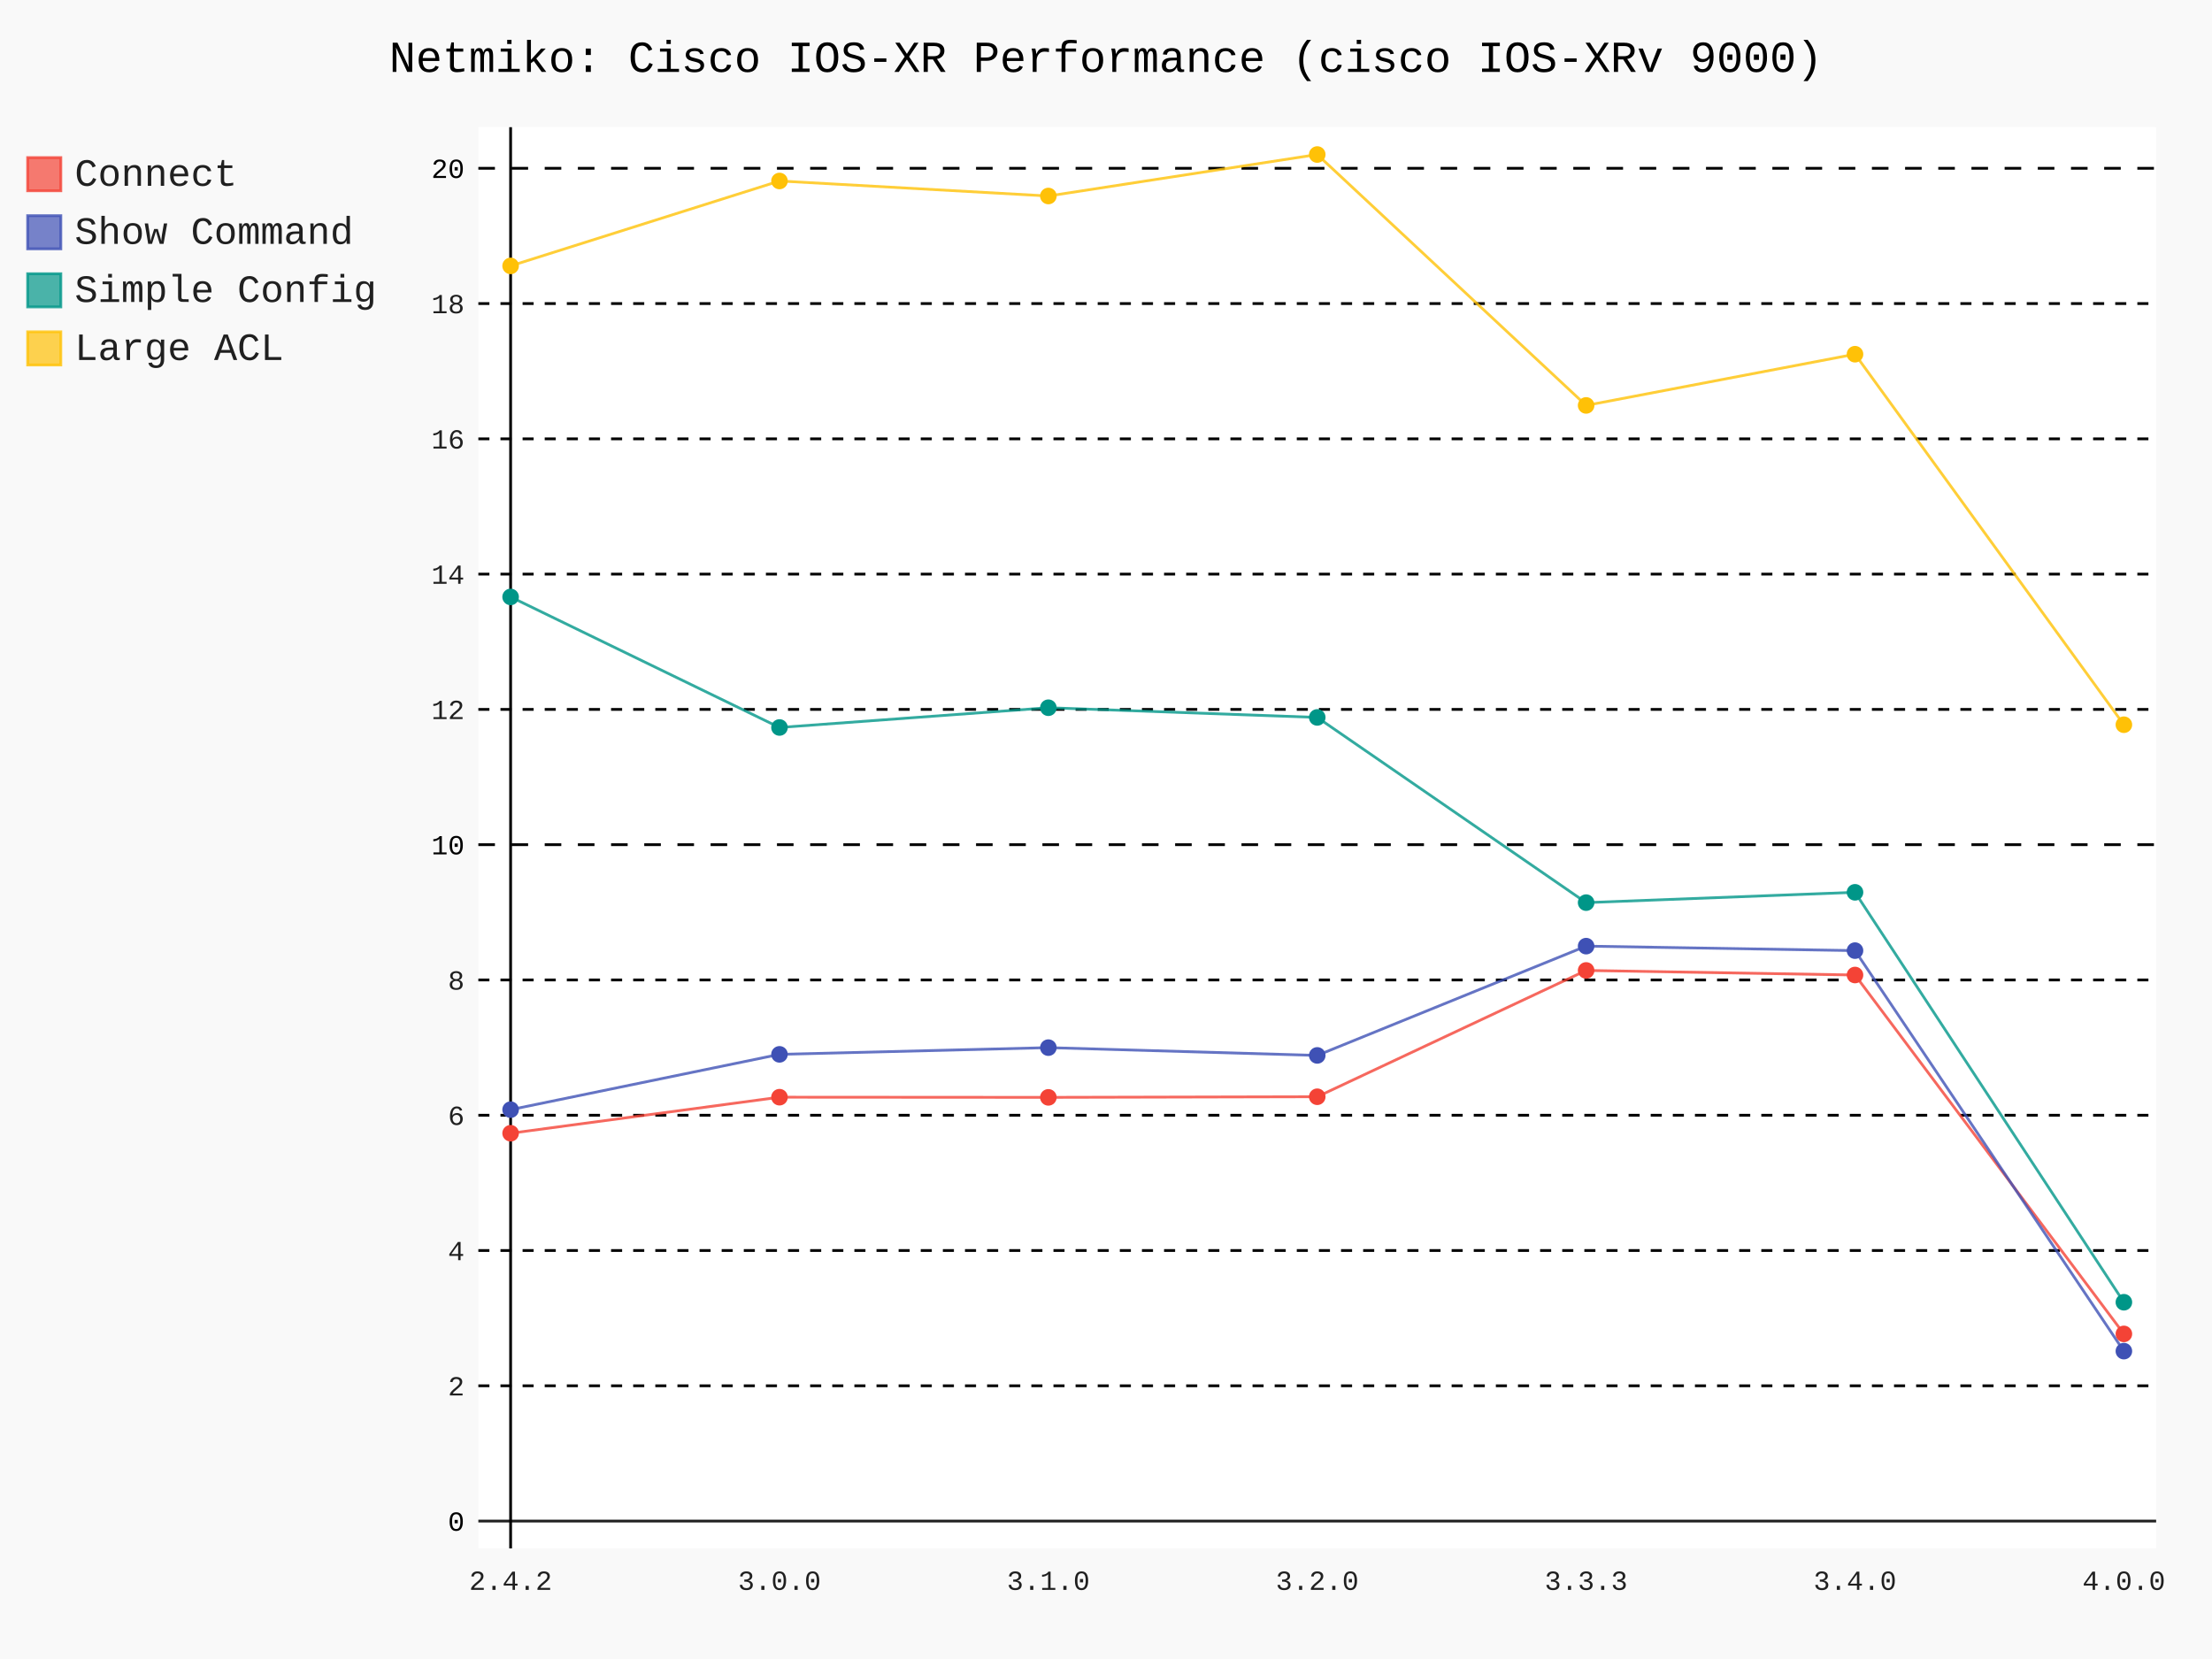
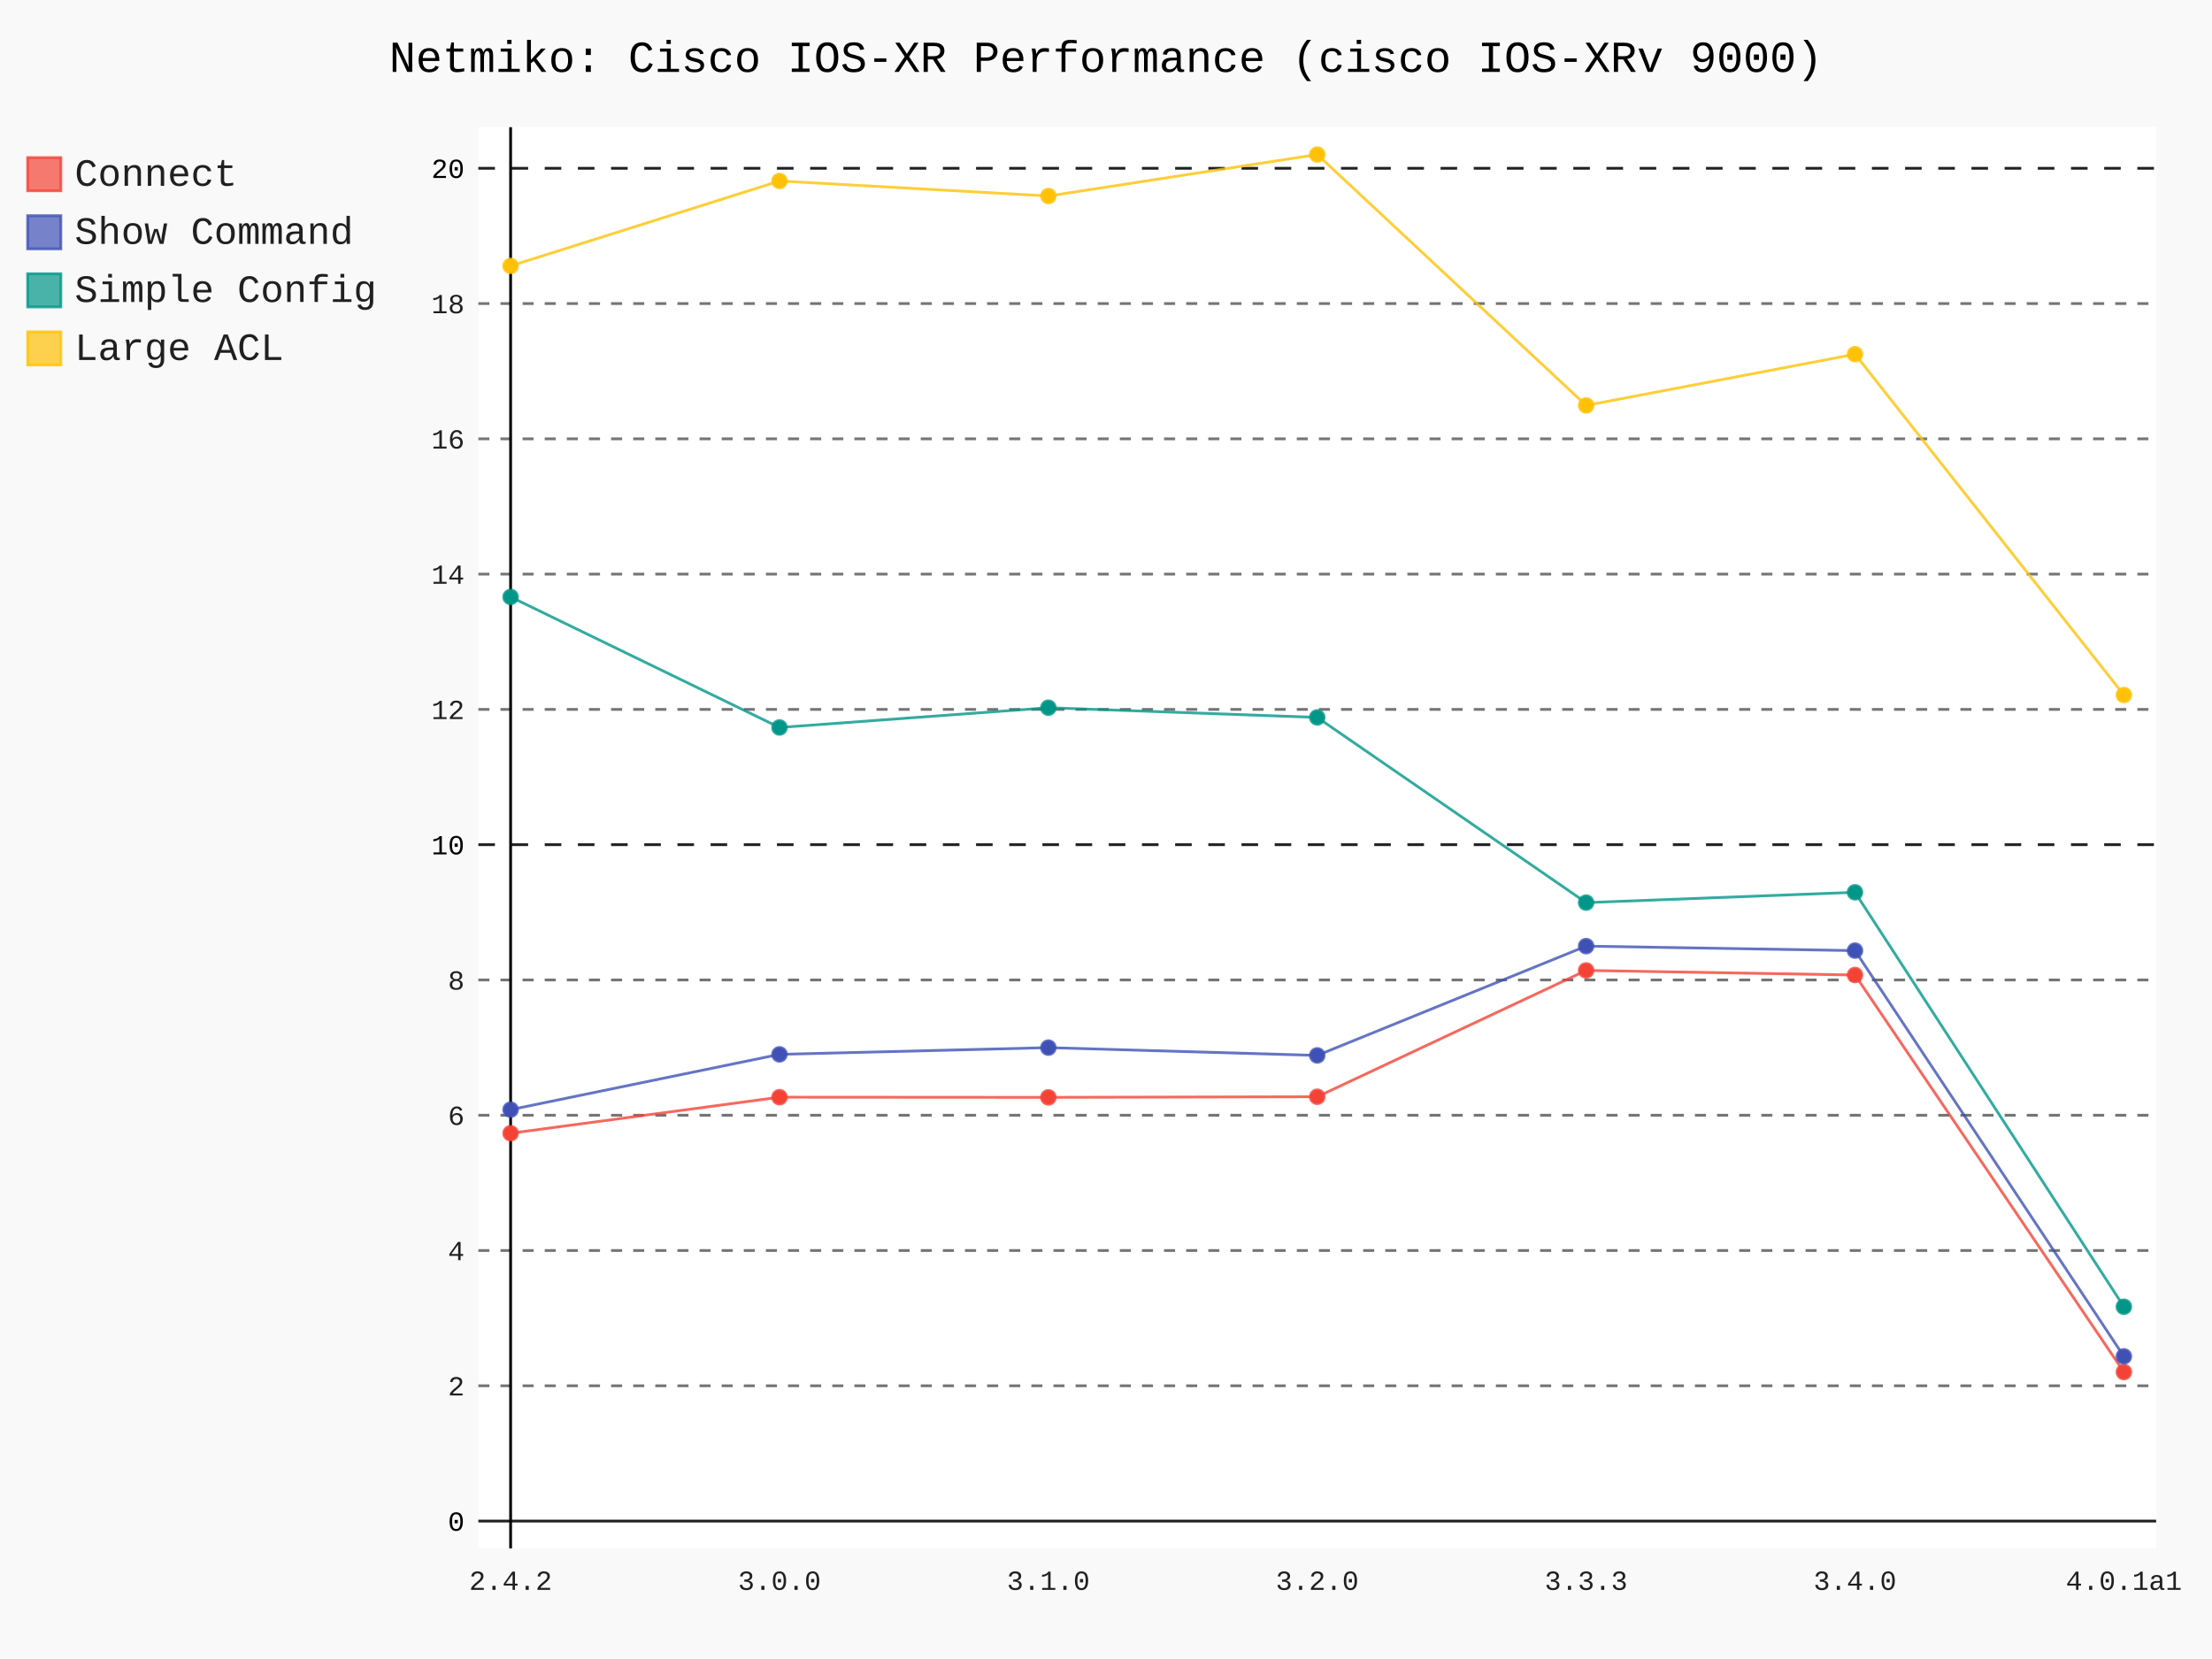
- <svg xmlns="http://www.w3.org/2000/svg" id="chart-f4ec8036-591b-41c9-a691-922e4bdc94ec" class="pygal-chart" viewBox="0 0 800 600">
+ <svg xmlns="http://www.w3.org/2000/svg" id="chart-7b75a26e-7cea-46dd-8576-b58d58ff7f58" class="pygal-chart" viewBox="0 0 800 600">
  <defs>
-     <style type="text/css">#chart-f4ec8036-591b-41c9-a691-922e4bdc94ec{-webkit-user-select:none;-webkit-font-smoothing:antialiased;font-family:Consolas,"Liberation Mono",Menlo,Courier,monospace}#chart-f4ec8036-591b-41c9-a691-922e4bdc94ec .title{font-family:Consolas,"Liberation Mono",Menlo,Courier,monospace;font-size:16px}#chart-f4ec8036-591b-41c9-a691-922e4bdc94ec .legends .legend text{font-family:Consolas,"Liberation Mono",Menlo,Courier,monospace;font-size:14px}#chart-f4ec8036-591b-41c9-a691-922e4bdc94ec .axis text{font-family:Consolas,"Liberation Mono",Menlo,Courier,monospace;font-size:10px}#chart-f4ec8036-591b-41c9-a691-922e4bdc94ec .axis text.major{font-family:Consolas,"Liberation Mono",Menlo,Courier,monospace;font-size:10px}#chart-f4ec8036-591b-41c9-a691-922e4bdc94ec .text-overlay text.value{font-family:Consolas,"Liberation Mono",Menlo,Courier,monospace;font-size:16px}#chart-f4ec8036-591b-41c9-a691-922e4bdc94ec .text-overlay text.label{font-family:Consolas,"Liberation Mono",Menlo,Courier,monospace;font-size:10px}#chart-f4ec8036-591b-41c9-a691-922e4bdc94ec .tooltip{font-family:Consolas,"Liberation Mono",Menlo,Courier,monospace;font-size:14px}#chart-f4ec8036-591b-41c9-a691-922e4bdc94ec text.no_data{font-family:Consolas,"Liberation Mono",Menlo,Courier,monospace;font-size:64px}
- #chart-f4ec8036-591b-41c9-a691-922e4bdc94ec{background-color:rgba(249,249,249,1)}#chart-f4ec8036-591b-41c9-a691-922e4bdc94ec path,#chart-f4ec8036-591b-41c9-a691-922e4bdc94ec line,#chart-f4ec8036-591b-41c9-a691-922e4bdc94ec rect,#chart-f4ec8036-591b-41c9-a691-922e4bdc94ec circle{-webkit-transition:150ms;-moz-transition:150ms;transition:150ms}#chart-f4ec8036-591b-41c9-a691-922e4bdc94ec .graph &gt; .background{fill:rgba(249,249,249,1)}#chart-f4ec8036-591b-41c9-a691-922e4bdc94ec .plot &gt; .background{fill:rgba(255,255,255,1)}#chart-f4ec8036-591b-41c9-a691-922e4bdc94ec .graph{fill:rgba(0,0,0,.87)}#chart-f4ec8036-591b-41c9-a691-922e4bdc94ec text.no_data{fill:rgba(0,0,0,1)}#chart-f4ec8036-591b-41c9-a691-922e4bdc94ec .title{fill:rgba(0,0,0,1)}#chart-f4ec8036-591b-41c9-a691-922e4bdc94ec .legends .legend text{fill:rgba(0,0,0,.87)}#chart-f4ec8036-591b-41c9-a691-922e4bdc94ec .legends .legend:hover text{fill:rgba(0,0,0,1)}#chart-f4ec8036-591b-41c9-a691-922e4bdc94ec .axis .line{stroke:rgba(0,0,0,1)}#chart-f4ec8036-591b-41c9-a691-922e4bdc94ec .axis .guide.line{stroke:rgba(0,0,0,.54)}#chart-f4ec8036-591b-41c9-a691-922e4bdc94ec .axis .major.line{stroke:rgba(0,0,0,.87)}#chart-f4ec8036-591b-41c9-a691-922e4bdc94ec .axis text.major{fill:rgba(0,0,0,1)}#chart-f4ec8036-591b-41c9-a691-922e4bdc94ec .axis.y .guides:hover .guide.line,#chart-f4ec8036-591b-41c9-a691-922e4bdc94ec .line-graph .axis.x .guides:hover .guide.line,#chart-f4ec8036-591b-41c9-a691-922e4bdc94ec .stackedline-graph .axis.x .guides:hover .guide.line,#chart-f4ec8036-591b-41c9-a691-922e4bdc94ec .xy-graph .axis.x .guides:hover .guide.line{stroke:rgba(0,0,0,1)}#chart-f4ec8036-591b-41c9-a691-922e4bdc94ec .axis .guides:hover text{fill:rgba(0,0,0,1)}#chart-f4ec8036-591b-41c9-a691-922e4bdc94ec .reactive{fill-opacity:.7;stroke-opacity:.8;stroke-width:1}#chart-f4ec8036-591b-41c9-a691-922e4bdc94ec .ci{stroke:rgba(0,0,0,.87)}#chart-f4ec8036-591b-41c9-a691-922e4bdc94ec .reactive.active,#chart-f4ec8036-591b-41c9-a691-922e4bdc94ec .active .reactive{fill-opacity:.8;stroke-opacity:.9;stroke-width:4}#chart-f4ec8036-591b-41c9-a691-922e4bdc94ec .ci .reactive.active{stroke-width:1.5}#chart-f4ec8036-591b-41c9-a691-922e4bdc94ec .series text{fill:rgba(0,0,0,1)}#chart-f4ec8036-591b-41c9-a691-922e4bdc94ec .tooltip rect{fill:rgba(255,255,255,1);stroke:rgba(0,0,0,1);-webkit-transition:opacity 150ms;-moz-transition:opacity 150ms;transition:opacity 150ms}#chart-f4ec8036-591b-41c9-a691-922e4bdc94ec .tooltip .label{fill:rgba(0,0,0,.87)}#chart-f4ec8036-591b-41c9-a691-922e4bdc94ec .tooltip .label{fill:rgba(0,0,0,.87)}#chart-f4ec8036-591b-41c9-a691-922e4bdc94ec .tooltip .legend{font-size:.8em;fill:rgba(0,0,0,.54)}#chart-f4ec8036-591b-41c9-a691-922e4bdc94ec .tooltip .x_label{font-size:.6em;fill:rgba(0,0,0,1)}#chart-f4ec8036-591b-41c9-a691-922e4bdc94ec .tooltip .xlink{font-size:.5em;text-decoration:underline}#chart-f4ec8036-591b-41c9-a691-922e4bdc94ec .tooltip .value{font-size:1.5em}#chart-f4ec8036-591b-41c9-a691-922e4bdc94ec .bound{font-size:.5em}#chart-f4ec8036-591b-41c9-a691-922e4bdc94ec .max-value{font-size:.75em;fill:rgba(0,0,0,.54)}#chart-f4ec8036-591b-41c9-a691-922e4bdc94ec .map-element{fill:rgba(255,255,255,1);stroke:rgba(0,0,0,.54) !important}#chart-f4ec8036-591b-41c9-a691-922e4bdc94ec .map-element .reactive{fill-opacity:inherit;stroke-opacity:inherit}#chart-f4ec8036-591b-41c9-a691-922e4bdc94ec .color-0,#chart-f4ec8036-591b-41c9-a691-922e4bdc94ec .color-0 a:visited{stroke:#F44336;fill:#F44336}#chart-f4ec8036-591b-41c9-a691-922e4bdc94ec .color-1,#chart-f4ec8036-591b-41c9-a691-922e4bdc94ec .color-1 a:visited{stroke:#3F51B5;fill:#3F51B5}#chart-f4ec8036-591b-41c9-a691-922e4bdc94ec .color-2,#chart-f4ec8036-591b-41c9-a691-922e4bdc94ec .color-2 a:visited{stroke:#009688;fill:#009688}#chart-f4ec8036-591b-41c9-a691-922e4bdc94ec .color-3,#chart-f4ec8036-591b-41c9-a691-922e4bdc94ec .color-3 a:visited{stroke:#FFC107;fill:#FFC107}#chart-f4ec8036-591b-41c9-a691-922e4bdc94ec .text-overlay .color-0 text{fill:black}#chart-f4ec8036-591b-41c9-a691-922e4bdc94ec .text-overlay .color-1 text{fill:black}#chart-f4ec8036-591b-41c9-a691-922e4bdc94ec .text-overlay .color-2 text{fill:black}#chart-f4ec8036-591b-41c9-a691-922e4bdc94ec .text-overlay .color-3 text{fill:black}
- #chart-f4ec8036-591b-41c9-a691-922e4bdc94ec text.no_data{text-anchor:middle}#chart-f4ec8036-591b-41c9-a691-922e4bdc94ec .guide.line{fill:none}#chart-f4ec8036-591b-41c9-a691-922e4bdc94ec .centered{text-anchor:middle}#chart-f4ec8036-591b-41c9-a691-922e4bdc94ec .title{text-anchor:middle}#chart-f4ec8036-591b-41c9-a691-922e4bdc94ec .legends .legend text{fill-opacity:1}#chart-f4ec8036-591b-41c9-a691-922e4bdc94ec .axis.x text{text-anchor:middle}#chart-f4ec8036-591b-41c9-a691-922e4bdc94ec .axis.x:not(.web) text[transform]{text-anchor:start}#chart-f4ec8036-591b-41c9-a691-922e4bdc94ec .axis.x:not(.web) text[transform].backwards{text-anchor:end}#chart-f4ec8036-591b-41c9-a691-922e4bdc94ec .axis.y text{text-anchor:end}#chart-f4ec8036-591b-41c9-a691-922e4bdc94ec .axis.y text[transform].backwards{text-anchor:start}#chart-f4ec8036-591b-41c9-a691-922e4bdc94ec .axis.y2 text{text-anchor:start}#chart-f4ec8036-591b-41c9-a691-922e4bdc94ec .axis.y2 text[transform].backwards{text-anchor:end}#chart-f4ec8036-591b-41c9-a691-922e4bdc94ec .axis .guide.line{stroke-dasharray:4,4;stroke:black}#chart-f4ec8036-591b-41c9-a691-922e4bdc94ec .axis .major.guide.line{stroke-dasharray:6,6;stroke:black}#chart-f4ec8036-591b-41c9-a691-922e4bdc94ec .horizontal .axis.y .guide.line,#chart-f4ec8036-591b-41c9-a691-922e4bdc94ec .horizontal .axis.y2 .guide.line,#chart-f4ec8036-591b-41c9-a691-922e4bdc94ec .vertical .axis.x .guide.line{opacity:0}#chart-f4ec8036-591b-41c9-a691-922e4bdc94ec .horizontal .axis.always_show .guide.line,#chart-f4ec8036-591b-41c9-a691-922e4bdc94ec .vertical .axis.always_show .guide.line{opacity:1 !important}#chart-f4ec8036-591b-41c9-a691-922e4bdc94ec .axis.y .guides:hover .guide.line,#chart-f4ec8036-591b-41c9-a691-922e4bdc94ec .axis.y2 .guides:hover .guide.line,#chart-f4ec8036-591b-41c9-a691-922e4bdc94ec .axis.x .guides:hover .guide.line{opacity:1}#chart-f4ec8036-591b-41c9-a691-922e4bdc94ec .axis .guides:hover text{opacity:1}#chart-f4ec8036-591b-41c9-a691-922e4bdc94ec .nofill{fill:none}#chart-f4ec8036-591b-41c9-a691-922e4bdc94ec .subtle-fill{fill-opacity:.2}#chart-f4ec8036-591b-41c9-a691-922e4bdc94ec .dot{stroke-width:1px;fill-opacity:1;stroke-opacity:1}#chart-f4ec8036-591b-41c9-a691-922e4bdc94ec .dot.active{stroke-width:5px}#chart-f4ec8036-591b-41c9-a691-922e4bdc94ec .dot.negative{fill:transparent}#chart-f4ec8036-591b-41c9-a691-922e4bdc94ec text,#chart-f4ec8036-591b-41c9-a691-922e4bdc94ec tspan{stroke:none !important}#chart-f4ec8036-591b-41c9-a691-922e4bdc94ec .series text.active{opacity:1}#chart-f4ec8036-591b-41c9-a691-922e4bdc94ec .tooltip rect{fill-opacity:.95;stroke-width:.5}#chart-f4ec8036-591b-41c9-a691-922e4bdc94ec .tooltip text{fill-opacity:1}#chart-f4ec8036-591b-41c9-a691-922e4bdc94ec .showable{visibility:hidden}#chart-f4ec8036-591b-41c9-a691-922e4bdc94ec .showable.shown{visibility:visible}#chart-f4ec8036-591b-41c9-a691-922e4bdc94ec .gauge-background{fill:rgba(229,229,229,1);stroke:none}#chart-f4ec8036-591b-41c9-a691-922e4bdc94ec .bg-lines{stroke:rgba(249,249,249,1);stroke-width:2px}</style>
+     <style type="text/css">#chart-7b75a26e-7cea-46dd-8576-b58d58ff7f58{-webkit-user-select:none;-webkit-font-smoothing:antialiased;font-family:Consolas,"Liberation Mono",Menlo,Courier,monospace}#chart-7b75a26e-7cea-46dd-8576-b58d58ff7f58 .title{font-family:Consolas,"Liberation Mono",Menlo,Courier,monospace;font-size:16px}#chart-7b75a26e-7cea-46dd-8576-b58d58ff7f58 .legends .legend text{font-family:Consolas,"Liberation Mono",Menlo,Courier,monospace;font-size:14px}#chart-7b75a26e-7cea-46dd-8576-b58d58ff7f58 .axis text{font-family:Consolas,"Liberation Mono",Menlo,Courier,monospace;font-size:10px}#chart-7b75a26e-7cea-46dd-8576-b58d58ff7f58 .axis text.major{font-family:Consolas,"Liberation Mono",Menlo,Courier,monospace;font-size:10px}#chart-7b75a26e-7cea-46dd-8576-b58d58ff7f58 .text-overlay text.value{font-family:Consolas,"Liberation Mono",Menlo,Courier,monospace;font-size:16px}#chart-7b75a26e-7cea-46dd-8576-b58d58ff7f58 .text-overlay text.label{font-family:Consolas,"Liberation Mono",Menlo,Courier,monospace;font-size:10px}#chart-7b75a26e-7cea-46dd-8576-b58d58ff7f58 .tooltip{font-family:Consolas,"Liberation Mono",Menlo,Courier,monospace;font-size:14px}#chart-7b75a26e-7cea-46dd-8576-b58d58ff7f58 text.no_data{font-family:Consolas,"Liberation Mono",Menlo,Courier,monospace;font-size:64px}
+ #chart-7b75a26e-7cea-46dd-8576-b58d58ff7f58{background-color:rgba(249,249,249,1)}#chart-7b75a26e-7cea-46dd-8576-b58d58ff7f58 path,#chart-7b75a26e-7cea-46dd-8576-b58d58ff7f58 line,#chart-7b75a26e-7cea-46dd-8576-b58d58ff7f58 rect,#chart-7b75a26e-7cea-46dd-8576-b58d58ff7f58 circle{-webkit-transition:150ms;-moz-transition:150ms;transition:150ms}#chart-7b75a26e-7cea-46dd-8576-b58d58ff7f58 .graph &gt; .background{fill:rgba(249,249,249,1)}#chart-7b75a26e-7cea-46dd-8576-b58d58ff7f58 .plot &gt; .background{fill:rgba(255,255,255,1)}#chart-7b75a26e-7cea-46dd-8576-b58d58ff7f58 .graph{fill:rgba(0,0,0,.87)}#chart-7b75a26e-7cea-46dd-8576-b58d58ff7f58 text.no_data{fill:rgba(0,0,0,1)}#chart-7b75a26e-7cea-46dd-8576-b58d58ff7f58 .title{fill:rgba(0,0,0,1)}#chart-7b75a26e-7cea-46dd-8576-b58d58ff7f58 .legends .legend text{fill:rgba(0,0,0,.87)}#chart-7b75a26e-7cea-46dd-8576-b58d58ff7f58 .legends .legend:hover text{fill:rgba(0,0,0,1)}#chart-7b75a26e-7cea-46dd-8576-b58d58ff7f58 .axis .line{stroke:rgba(0,0,0,1)}#chart-7b75a26e-7cea-46dd-8576-b58d58ff7f58 .axis .guide.line{stroke:rgba(0,0,0,.54)}#chart-7b75a26e-7cea-46dd-8576-b58d58ff7f58 .axis .major.line{stroke:rgba(0,0,0,.87)}#chart-7b75a26e-7cea-46dd-8576-b58d58ff7f58 .axis text.major{fill:rgba(0,0,0,1)}#chart-7b75a26e-7cea-46dd-8576-b58d58ff7f58 .axis.y .guides:hover .guide.line,#chart-7b75a26e-7cea-46dd-8576-b58d58ff7f58 .line-graph .axis.x .guides:hover .guide.line,#chart-7b75a26e-7cea-46dd-8576-b58d58ff7f58 .stackedline-graph .axis.x .guides:hover .guide.line,#chart-7b75a26e-7cea-46dd-8576-b58d58ff7f58 .xy-graph .axis.x .guides:hover .guide.line{stroke:rgba(0,0,0,1)}#chart-7b75a26e-7cea-46dd-8576-b58d58ff7f58 .axis .guides:hover text{fill:rgba(0,0,0,1)}#chart-7b75a26e-7cea-46dd-8576-b58d58ff7f58 .reactive{fill-opacity:.7;stroke-opacity:.8}#chart-7b75a26e-7cea-46dd-8576-b58d58ff7f58 .ci{stroke:rgba(0,0,0,.87)}#chart-7b75a26e-7cea-46dd-8576-b58d58ff7f58 .reactive.active,#chart-7b75a26e-7cea-46dd-8576-b58d58ff7f58 .active .reactive{fill-opacity:.8;stroke-opacity:.9;stroke-width:4}#chart-7b75a26e-7cea-46dd-8576-b58d58ff7f58 .ci .reactive.active{stroke-width:1.5}#chart-7b75a26e-7cea-46dd-8576-b58d58ff7f58 .series text{fill:rgba(0,0,0,1)}#chart-7b75a26e-7cea-46dd-8576-b58d58ff7f58 .tooltip rect{fill:rgba(255,255,255,1);stroke:rgba(0,0,0,1);-webkit-transition:opacity 150ms;-moz-transition:opacity 150ms;transition:opacity 150ms}#chart-7b75a26e-7cea-46dd-8576-b58d58ff7f58 .tooltip .label{fill:rgba(0,0,0,.87)}#chart-7b75a26e-7cea-46dd-8576-b58d58ff7f58 .tooltip .label{fill:rgba(0,0,0,.87)}#chart-7b75a26e-7cea-46dd-8576-b58d58ff7f58 .tooltip .legend{font-size:.8em;fill:rgba(0,0,0,.54)}#chart-7b75a26e-7cea-46dd-8576-b58d58ff7f58 .tooltip .x_label{font-size:.6em;fill:rgba(0,0,0,1)}#chart-7b75a26e-7cea-46dd-8576-b58d58ff7f58 .tooltip .xlink{font-size:.5em;text-decoration:underline}#chart-7b75a26e-7cea-46dd-8576-b58d58ff7f58 .tooltip .value{font-size:1.5em}#chart-7b75a26e-7cea-46dd-8576-b58d58ff7f58 .bound{font-size:.5em}#chart-7b75a26e-7cea-46dd-8576-b58d58ff7f58 .max-value{font-size:.75em;fill:rgba(0,0,0,.54)}#chart-7b75a26e-7cea-46dd-8576-b58d58ff7f58 .map-element{fill:rgba(255,255,255,1);stroke:rgba(0,0,0,.54) !important}#chart-7b75a26e-7cea-46dd-8576-b58d58ff7f58 .map-element .reactive{fill-opacity:inherit;stroke-opacity:inherit}#chart-7b75a26e-7cea-46dd-8576-b58d58ff7f58 .color-0,#chart-7b75a26e-7cea-46dd-8576-b58d58ff7f58 .color-0 a:visited{stroke:#F44336;fill:#F44336}#chart-7b75a26e-7cea-46dd-8576-b58d58ff7f58 .color-1,#chart-7b75a26e-7cea-46dd-8576-b58d58ff7f58 .color-1 a:visited{stroke:#3F51B5;fill:#3F51B5}#chart-7b75a26e-7cea-46dd-8576-b58d58ff7f58 .color-2,#chart-7b75a26e-7cea-46dd-8576-b58d58ff7f58 .color-2 a:visited{stroke:#009688;fill:#009688}#chart-7b75a26e-7cea-46dd-8576-b58d58ff7f58 .color-3,#chart-7b75a26e-7cea-46dd-8576-b58d58ff7f58 .color-3 a:visited{stroke:#FFC107;fill:#FFC107}#chart-7b75a26e-7cea-46dd-8576-b58d58ff7f58 .text-overlay .color-0 text{fill:black}#chart-7b75a26e-7cea-46dd-8576-b58d58ff7f58 .text-overlay .color-1 text{fill:black}#chart-7b75a26e-7cea-46dd-8576-b58d58ff7f58 .text-overlay .color-2 text{fill:black}#chart-7b75a26e-7cea-46dd-8576-b58d58ff7f58 .text-overlay .color-3 text{fill:black}
+ #chart-7b75a26e-7cea-46dd-8576-b58d58ff7f58 text.no_data{text-anchor:middle}#chart-7b75a26e-7cea-46dd-8576-b58d58ff7f58 .guide.line{fill:none}#chart-7b75a26e-7cea-46dd-8576-b58d58ff7f58 .centered{text-anchor:middle}#chart-7b75a26e-7cea-46dd-8576-b58d58ff7f58 .title{text-anchor:middle}#chart-7b75a26e-7cea-46dd-8576-b58d58ff7f58 .legends .legend text{fill-opacity:1}#chart-7b75a26e-7cea-46dd-8576-b58d58ff7f58 .axis.x text{text-anchor:middle}#chart-7b75a26e-7cea-46dd-8576-b58d58ff7f58 .axis.x:not(.web) text[transform]{text-anchor:start}#chart-7b75a26e-7cea-46dd-8576-b58d58ff7f58 .axis.x:not(.web) text[transform].backwards{text-anchor:end}#chart-7b75a26e-7cea-46dd-8576-b58d58ff7f58 .axis.y text{text-anchor:end}#chart-7b75a26e-7cea-46dd-8576-b58d58ff7f58 .axis.y text[transform].backwards{text-anchor:start}#chart-7b75a26e-7cea-46dd-8576-b58d58ff7f58 .axis.y2 text{text-anchor:start}#chart-7b75a26e-7cea-46dd-8576-b58d58ff7f58 .axis.y2 text[transform].backwards{text-anchor:end}#chart-7b75a26e-7cea-46dd-8576-b58d58ff7f58 .axis .guide.line{stroke-dasharray:4,4}#chart-7b75a26e-7cea-46dd-8576-b58d58ff7f58 .axis .major.guide.line{stroke-dasharray:6,6}#chart-7b75a26e-7cea-46dd-8576-b58d58ff7f58 .horizontal .axis.y .guide.line,#chart-7b75a26e-7cea-46dd-8576-b58d58ff7f58 .horizontal .axis.y2 .guide.line,#chart-7b75a26e-7cea-46dd-8576-b58d58ff7f58 .vertical .axis.x .guide.line{opacity:0}#chart-7b75a26e-7cea-46dd-8576-b58d58ff7f58 .horizontal .axis.always_show .guide.line,#chart-7b75a26e-7cea-46dd-8576-b58d58ff7f58 .vertical .axis.always_show .guide.line{opacity:1 !important}#chart-7b75a26e-7cea-46dd-8576-b58d58ff7f58 .axis.y .guides:hover .guide.line,#chart-7b75a26e-7cea-46dd-8576-b58d58ff7f58 .axis.y2 .guides:hover .guide.line,#chart-7b75a26e-7cea-46dd-8576-b58d58ff7f58 .axis.x .guides:hover .guide.line{opacity:1}#chart-7b75a26e-7cea-46dd-8576-b58d58ff7f58 .axis .guides:hover text{opacity:1}#chart-7b75a26e-7cea-46dd-8576-b58d58ff7f58 .nofill{fill:none}#chart-7b75a26e-7cea-46dd-8576-b58d58ff7f58 .subtle-fill{fill-opacity:.2}#chart-7b75a26e-7cea-46dd-8576-b58d58ff7f58 .dot{stroke-width:1px;fill-opacity:1}#chart-7b75a26e-7cea-46dd-8576-b58d58ff7f58 .dot.active{stroke-width:5px}#chart-7b75a26e-7cea-46dd-8576-b58d58ff7f58 .dot.negative{fill:transparent}#chart-7b75a26e-7cea-46dd-8576-b58d58ff7f58 text,#chart-7b75a26e-7cea-46dd-8576-b58d58ff7f58 tspan{stroke:none !important}#chart-7b75a26e-7cea-46dd-8576-b58d58ff7f58 .series text.active{opacity:1}#chart-7b75a26e-7cea-46dd-8576-b58d58ff7f58 .tooltip rect{fill-opacity:.95;stroke-width:.5}#chart-7b75a26e-7cea-46dd-8576-b58d58ff7f58 .tooltip text{fill-opacity:1}#chart-7b75a26e-7cea-46dd-8576-b58d58ff7f58 .showable{visibility:hidden}#chart-7b75a26e-7cea-46dd-8576-b58d58ff7f58 .showable.shown{visibility:visible}#chart-7b75a26e-7cea-46dd-8576-b58d58ff7f58 .gauge-background{fill:rgba(229,229,229,1);stroke:none}#chart-7b75a26e-7cea-46dd-8576-b58d58ff7f58 .bg-lines{stroke:rgba(249,249,249,1);stroke-width:2px}</style>
  </defs>
  <g class="graph line-graph vertical">
    <rect x="0" y="0" width="800" height="600" class="background" />
    <g transform="translate(173, 46)" class="plot">
      <rect x="0" y="0" width="606.8" height="514" class="background" />
      <g class="axis y always_show">
        <g class="guides">
          <path d="M0 504.115 h606.8" class="axis major line" />
          <text x="-5" y="507.615" class="major">0</text>
        </g>
        <g class="guides">
          <path d="M0 455.19 h606.8" class="guide line" />
          <text x="-5" y="458.69" class="">2</text>
        </g>
        <g class="guides">
          <path d="M0 406.265 h606.8" class="guide line" />
          <text x="-5" y="409.765" class="">4</text>
        </g>
        <g class="guides">
          <path d="M0 357.34 h606.8" class="guide line" />
          <text x="-5" y="360.84" class="">6</text>
        </g>
        <g class="guides">
          <path d="M0 308.415 h606.8" class="guide line" />
          <text x="-5" y="311.915" class="">8</text>
        </g>
        <g class="guides">
          <path d="M0 259.49 h606.8" class="major guide line" />
          <text x="-5" y="262.99" class="major">10</text>
        </g>
        <g class="guides">
          <path d="M0 210.565 h606.8" class="guide line" />
          <text x="-5" y="214.065" class="">12</text>
        </g>
        <g class="guides">
          <path d="M0 161.64 h606.8" class="guide line" />
          <text x="-5" y="165.14" class="">14</text>
        </g>
        <g class="guides">
          <path d="M0 112.714 h606.8" class="guide line" />
          <text x="-5" y="116.214" class="">16</text>
        </g>
        <g class="guides">
          <path d="M0 63.789 h606.8" class="guide line" />
          <text x="-5" y="67.289" class="">18</text>
        </g>
        <g class="guides">
          <path d="M0 14.864 h606.8" class="major guide line" />
          <text x="-5" y="18.364" class="major">20</text>
        </g>
      </g>
      <g class="axis x">
        <g class="guides">
          <path d="M11.669 0 v514" class="line" />
          <text x="11.669" y="529.0" class="">2.4.2</text>
        </g>
        <g class="guides">
          <path d="M108.913 0 v514" class="guide line" />
          <text x="108.913" y="529.0" class="">3.0.0</text>
        </g>
        <g class="guides">
          <path d="M206.156 0 v514" class="guide line" />
          <text x="206.156" y="529.0" class="">3.1.0</text>
        </g>
        <g class="guides">
          <path d="M303.4 0 v514" class="guide line" />
          <text x="303.4" y="529.0" class="">3.2.0</text>
        </g>
        <g class="guides">
          <path d="M400.644 0 v514" class="guide line" />
          <text x="400.644" y="529.0" class="">3.3.3</text>
        </g>
        <g class="guides">
          <path d="M497.887 0 v514" class="guide line" />
          <text x="497.887" y="529.0" class="">3.4.0</text>
        </g>
        <g class="guides">
          <path d="M595.131 0 v514" class="guide line" />
-           <text x="595.131" y="529.0" class="">4.0.0</text>
+           <text x="595.131" y="529.0" class="">4.0.1a1</text>
        </g>
      </g>
      <g class="series serie-0 color-0">
-         <path d="M11.669 363.852 L108.913 350.816 206.156 350.877 303.4 350.655 400.644 304.975 497.887 306.625 595.131 436.427" class="line reactive nofill" />
+         <path d="M11.669 363.852 L108.913 350.816 206.156 350.877 303.4 350.655 400.644 304.975 497.887 306.625 595.131 450.218" class="line reactive nofill" />
      </g>
      <g class="series serie-1 color-1">
-         <path d="M11.669 355.324 L108.913 335.322 206.156 332.892 303.4 335.705 400.644 296.183 497.887 297.805 595.131 442.657" class="line reactive nofill" />
+         <path d="M11.669 355.324 L108.913 335.322 206.156 332.892 303.4 335.705 400.644 296.183 497.887 297.805 595.131 444.56" class="line reactive nofill" />
      </g>
      <g class="series serie-2 color-2">
-         <path d="M11.669 169.888 L108.913 217.105 206.156 209.959 303.4 213.464 400.644 280.448 497.887 276.717 595.131 424.975" class="line reactive nofill" />
+         <path d="M11.669 169.888 L108.913 217.105 206.156 209.959 303.4 213.464 400.644 280.448 497.887 276.717 595.131 426.604" class="line reactive nofill" />
      </g>
      <g class="series serie-3 color-3">
-         <path d="M11.669 50.164 L108.913 19.456 206.156 24.889 303.4 9.885 400.644 100.625 497.887 82.103 595.131 216.105" class="line reactive nofill" />
+         <path d="M11.669 50.164 L108.913 19.456 206.156 24.889 303.4 9.885 400.644 100.625 497.887 82.103 595.131 205.361" class="line reactive nofill" />
      </g>
    </g>
    <g class="titles">
      <text x="400.0" y="26" class="title plot_title">Netmiko: Cisco IOS-XR Performance (cisco IOS-XRv 9000)</text>
    </g>
    <g transform="translate(173, 46)" class="plot overlay">
      <g class="series serie-0 color-0">
        <g class="dots">
          <circle cx="11.669" cy="363.852" r="2.5" class="dot reactive tooltip-trigger" />
        </g>
        <g class="dots">
          <circle cx="108.913" cy="350.816" r="2.5" class="dot reactive tooltip-trigger" />
        </g>
        <g class="dots">
          <circle cx="206.156" cy="350.877" r="2.5" class="dot reactive tooltip-trigger" />
        </g>
        <g class="dots">
          <circle cx="303.4" cy="350.655" r="2.5" class="dot reactive tooltip-trigger" />
        </g>
        <g class="dots">
          <circle cx="400.644" cy="304.975" r="2.5" class="dot reactive tooltip-trigger" />
        </g>
        <g class="dots">
          <circle cx="497.887" cy="306.625" r="2.5" class="dot reactive tooltip-trigger" />
        </g>
        <g class="dots">
-           <circle cx="595.131" cy="436.427" r="2.5" class="dot reactive tooltip-trigger" />
+           <circle cx="595.131" cy="450.218" r="2.5" class="dot reactive tooltip-trigger" />
        </g>
      </g>
      <g class="series serie-1 color-1">
        <g class="dots">
          <circle cx="11.669" cy="355.324" r="2.5" class="dot reactive tooltip-trigger" />
        </g>
        <g class="dots">
          <circle cx="108.913" cy="335.322" r="2.5" class="dot reactive tooltip-trigger" />
        </g>
        <g class="dots">
          <circle cx="206.156" cy="332.892" r="2.5" class="dot reactive tooltip-trigger" />
        </g>
        <g class="dots">
          <circle cx="303.4" cy="335.705" r="2.5" class="dot reactive tooltip-trigger" />
        </g>
        <g class="dots">
          <circle cx="400.644" cy="296.183" r="2.5" class="dot reactive tooltip-trigger" />
        </g>
        <g class="dots">
          <circle cx="497.887" cy="297.805" r="2.5" class="dot reactive tooltip-trigger" />
        </g>
        <g class="dots">
-           <circle cx="595.131" cy="442.657" r="2.5" class="dot reactive tooltip-trigger" />
+           <circle cx="595.131" cy="444.56" r="2.5" class="dot reactive tooltip-trigger" />
        </g>
      </g>
      <g class="series serie-2 color-2">
        <g class="dots">
          <circle cx="11.669" cy="169.888" r="2.5" class="dot reactive tooltip-trigger" />
        </g>
        <g class="dots">
          <circle cx="108.913" cy="217.105" r="2.5" class="dot reactive tooltip-trigger" />
        </g>
        <g class="dots">
          <circle cx="206.156" cy="209.959" r="2.5" class="dot reactive tooltip-trigger" />
        </g>
        <g class="dots">
          <circle cx="303.4" cy="213.464" r="2.5" class="dot reactive tooltip-trigger" />
        </g>
        <g class="dots">
          <circle cx="400.644" cy="280.448" r="2.5" class="dot reactive tooltip-trigger" />
        </g>
        <g class="dots">
          <circle cx="497.887" cy="276.717" r="2.5" class="dot reactive tooltip-trigger" />
        </g>
        <g class="dots">
-           <circle cx="595.131" cy="424.975" r="2.5" class="dot reactive tooltip-trigger" />
+           <circle cx="595.131" cy="426.604" r="2.5" class="dot reactive tooltip-trigger" />
        </g>
      </g>
      <g class="series serie-3 color-3">
        <g class="dots">
          <circle cx="11.669" cy="50.164" r="2.5" class="dot reactive tooltip-trigger" />
        </g>
        <g class="dots">
          <circle cx="108.913" cy="19.456" r="2.5" class="dot reactive tooltip-trigger" />
        </g>
        <g class="dots">
          <circle cx="206.156" cy="24.889" r="2.5" class="dot reactive tooltip-trigger" />
        </g>
        <g class="dots">
          <circle cx="303.4" cy="9.885" r="2.5" class="dot reactive tooltip-trigger" />
        </g>
        <g class="dots">
          <circle cx="400.644" cy="100.625" r="2.5" class="dot reactive tooltip-trigger" />
        </g>
        <g class="dots">
          <circle cx="497.887" cy="82.103" r="2.5" class="dot reactive tooltip-trigger" />
        </g>
        <g class="dots">
-           <circle cx="595.131" cy="216.105" r="2.5" class="dot reactive tooltip-trigger" />
+           <circle cx="595.131" cy="205.361" r="2.5" class="dot reactive tooltip-trigger" />
        </g>
      </g>
    </g>
    <g transform="translate(173, 46)" class="plot text-overlay">
      <g class="series serie-0 color-0" />
      <g class="series serie-1 color-1" />
      <g class="series serie-2 color-2" />
      <g class="series serie-3 color-3" />
    </g>
    <g transform="translate(173, 46)" class="plot tooltip-overlay">
      <g transform="translate(0 0)" style="opacity: 0" class="tooltip">
        <rect rx="0" ry="0" width="0" height="0" class="tooltip-box" />
        <g class="text" />
      </g>
    </g>
    <g transform="translate(10, 56)" class="legends">
      <g id="activate-serie-0" class="legend reactive activate-serie">
        <rect x="0.0" y="1.0" width="12" height="12" class="color-0 reactive" />
        <text x="17.0" y="11.2">Connect</text>
      </g>
      <g id="activate-serie-1" class="legend reactive activate-serie">
        <rect x="0.0" y="22.0" width="12" height="12" class="color-1 reactive" />
        <text x="17.0" y="32.2">Show Command</text>
      </g>
      <g id="activate-serie-2" class="legend reactive activate-serie">
        <rect x="0.0" y="43.0" width="12" height="12" class="color-2 reactive" />
        <text x="17.0" y="53.2">Simple Config</text>
      </g>
      <g id="activate-serie-3" class="legend reactive activate-serie">
        <rect x="0.0" y="64.0" width="12" height="12" class="color-3 reactive" />
        <text x="17.0" y="74.2">Large ACL</text>
      </g>
    </g>
    <g transform="translate(790, 56)" class="legends" />
  </g>
</svg>
